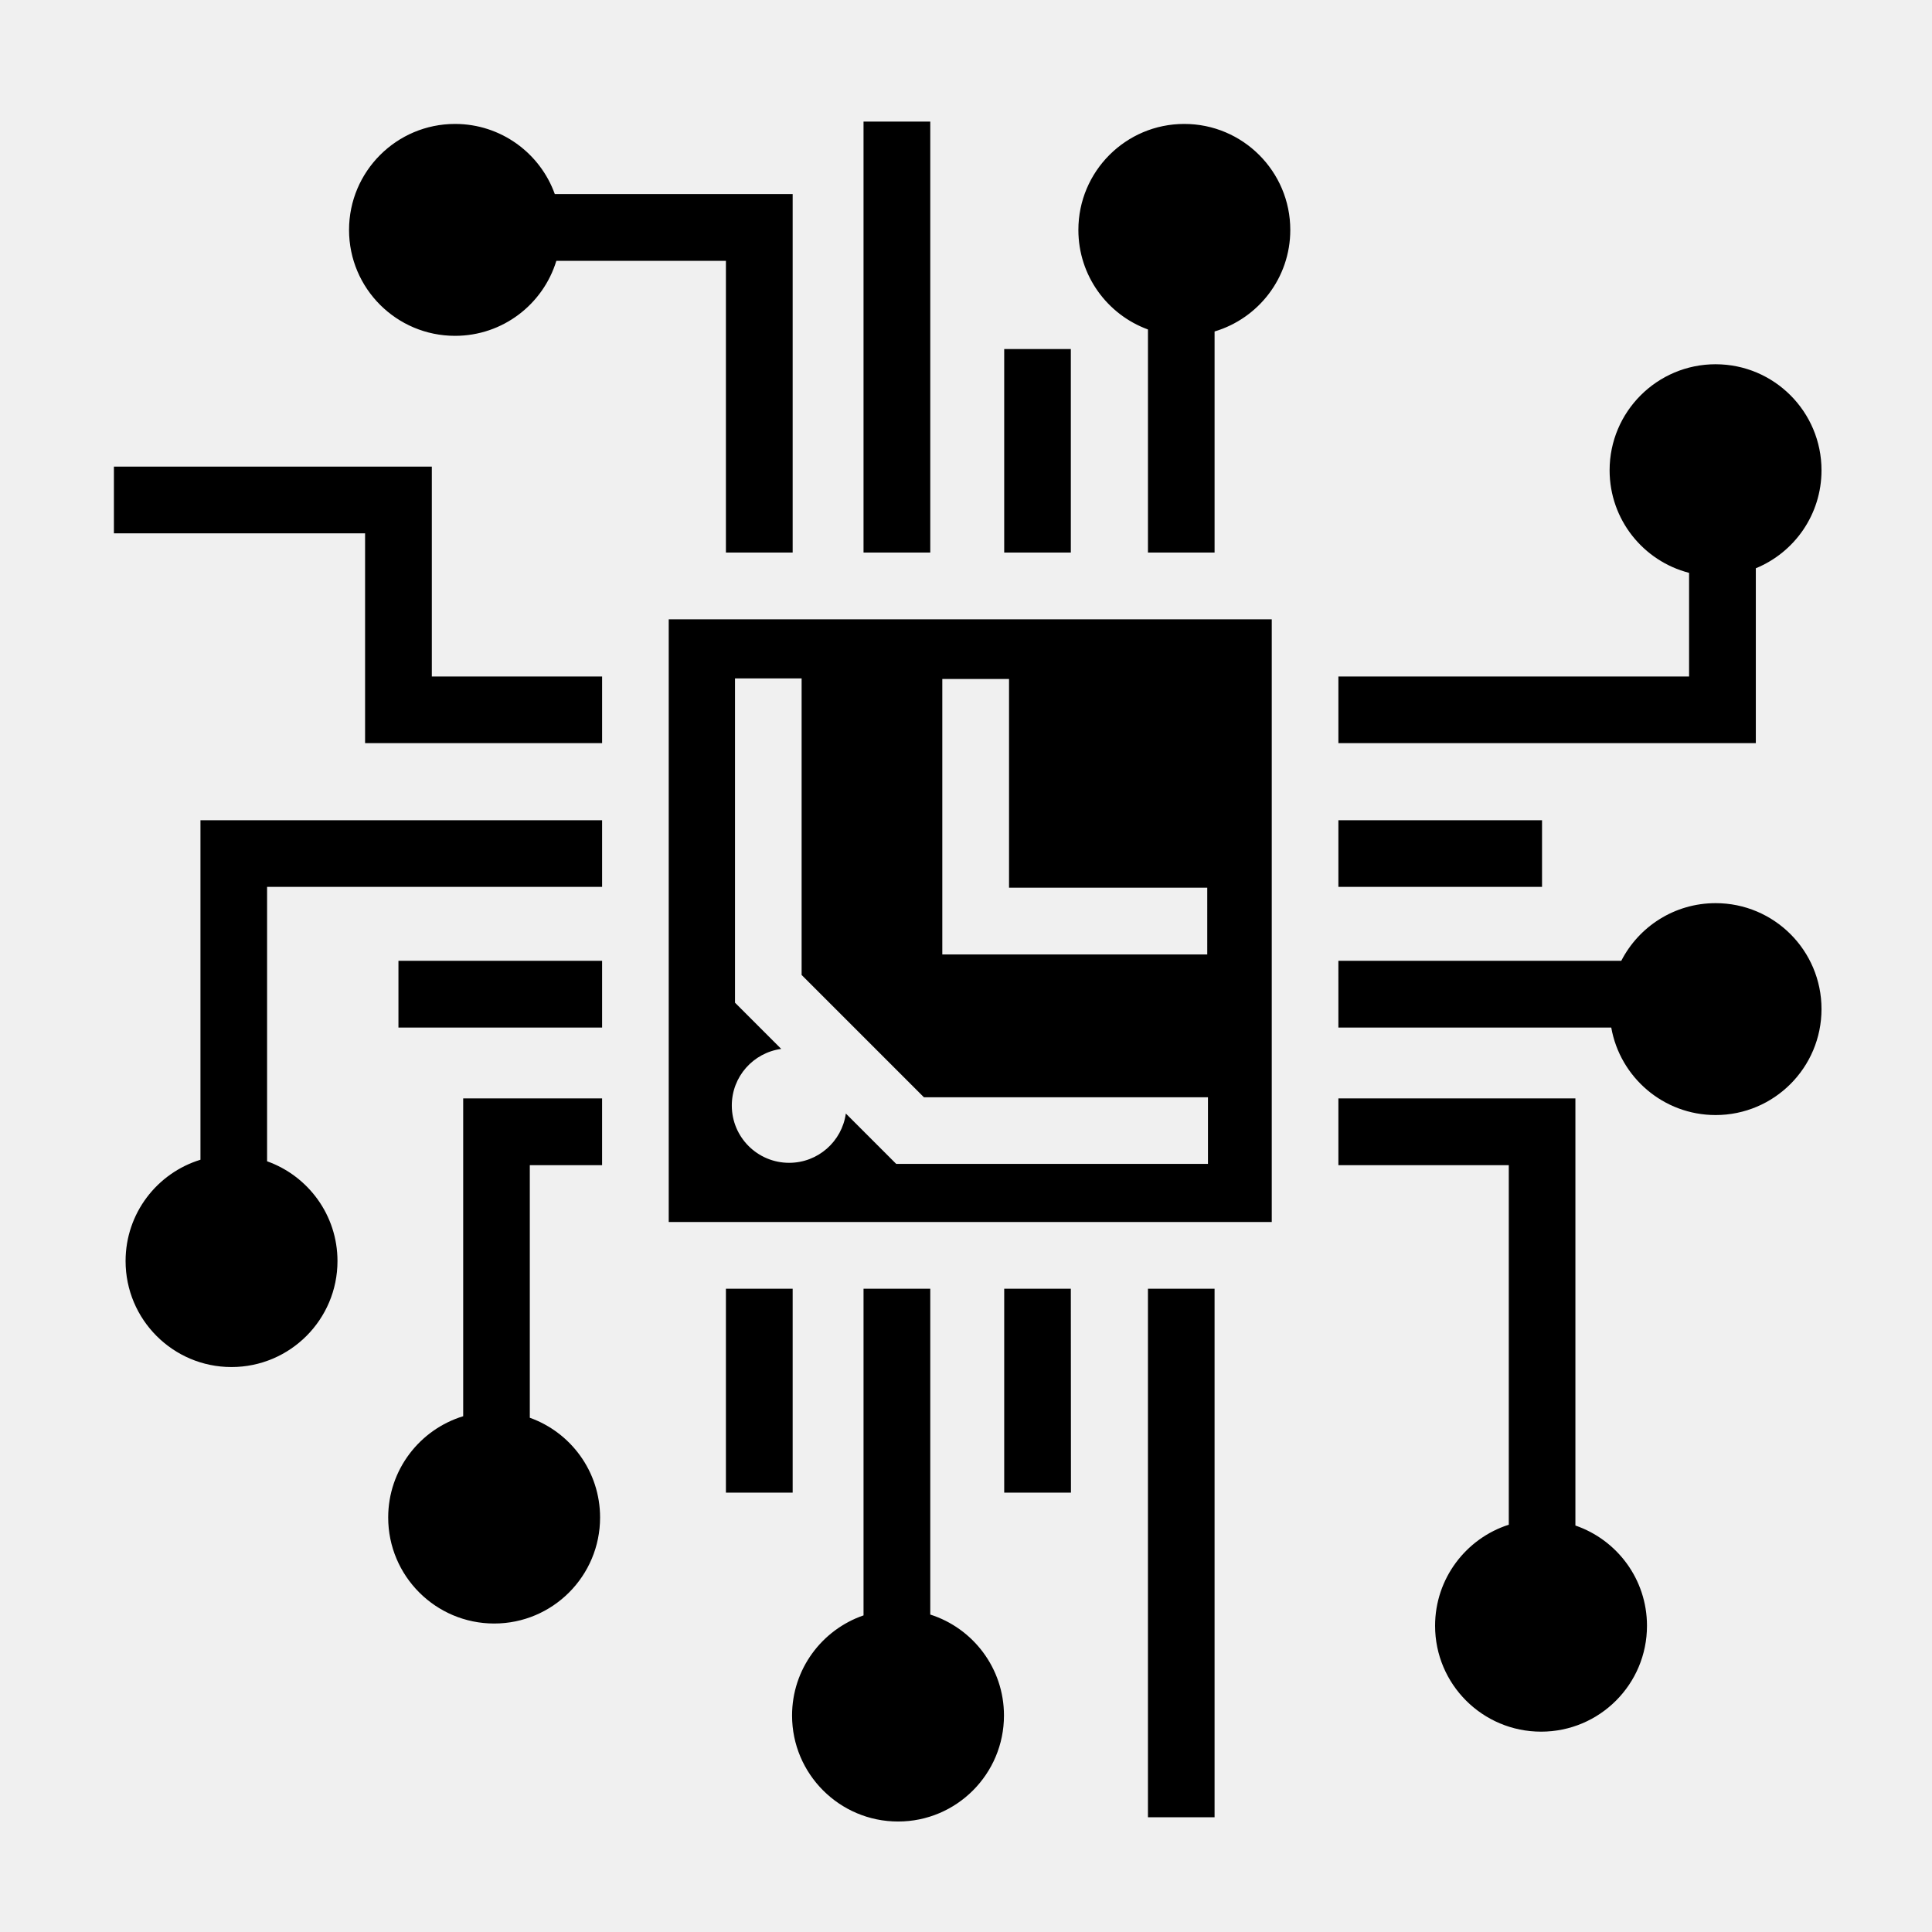
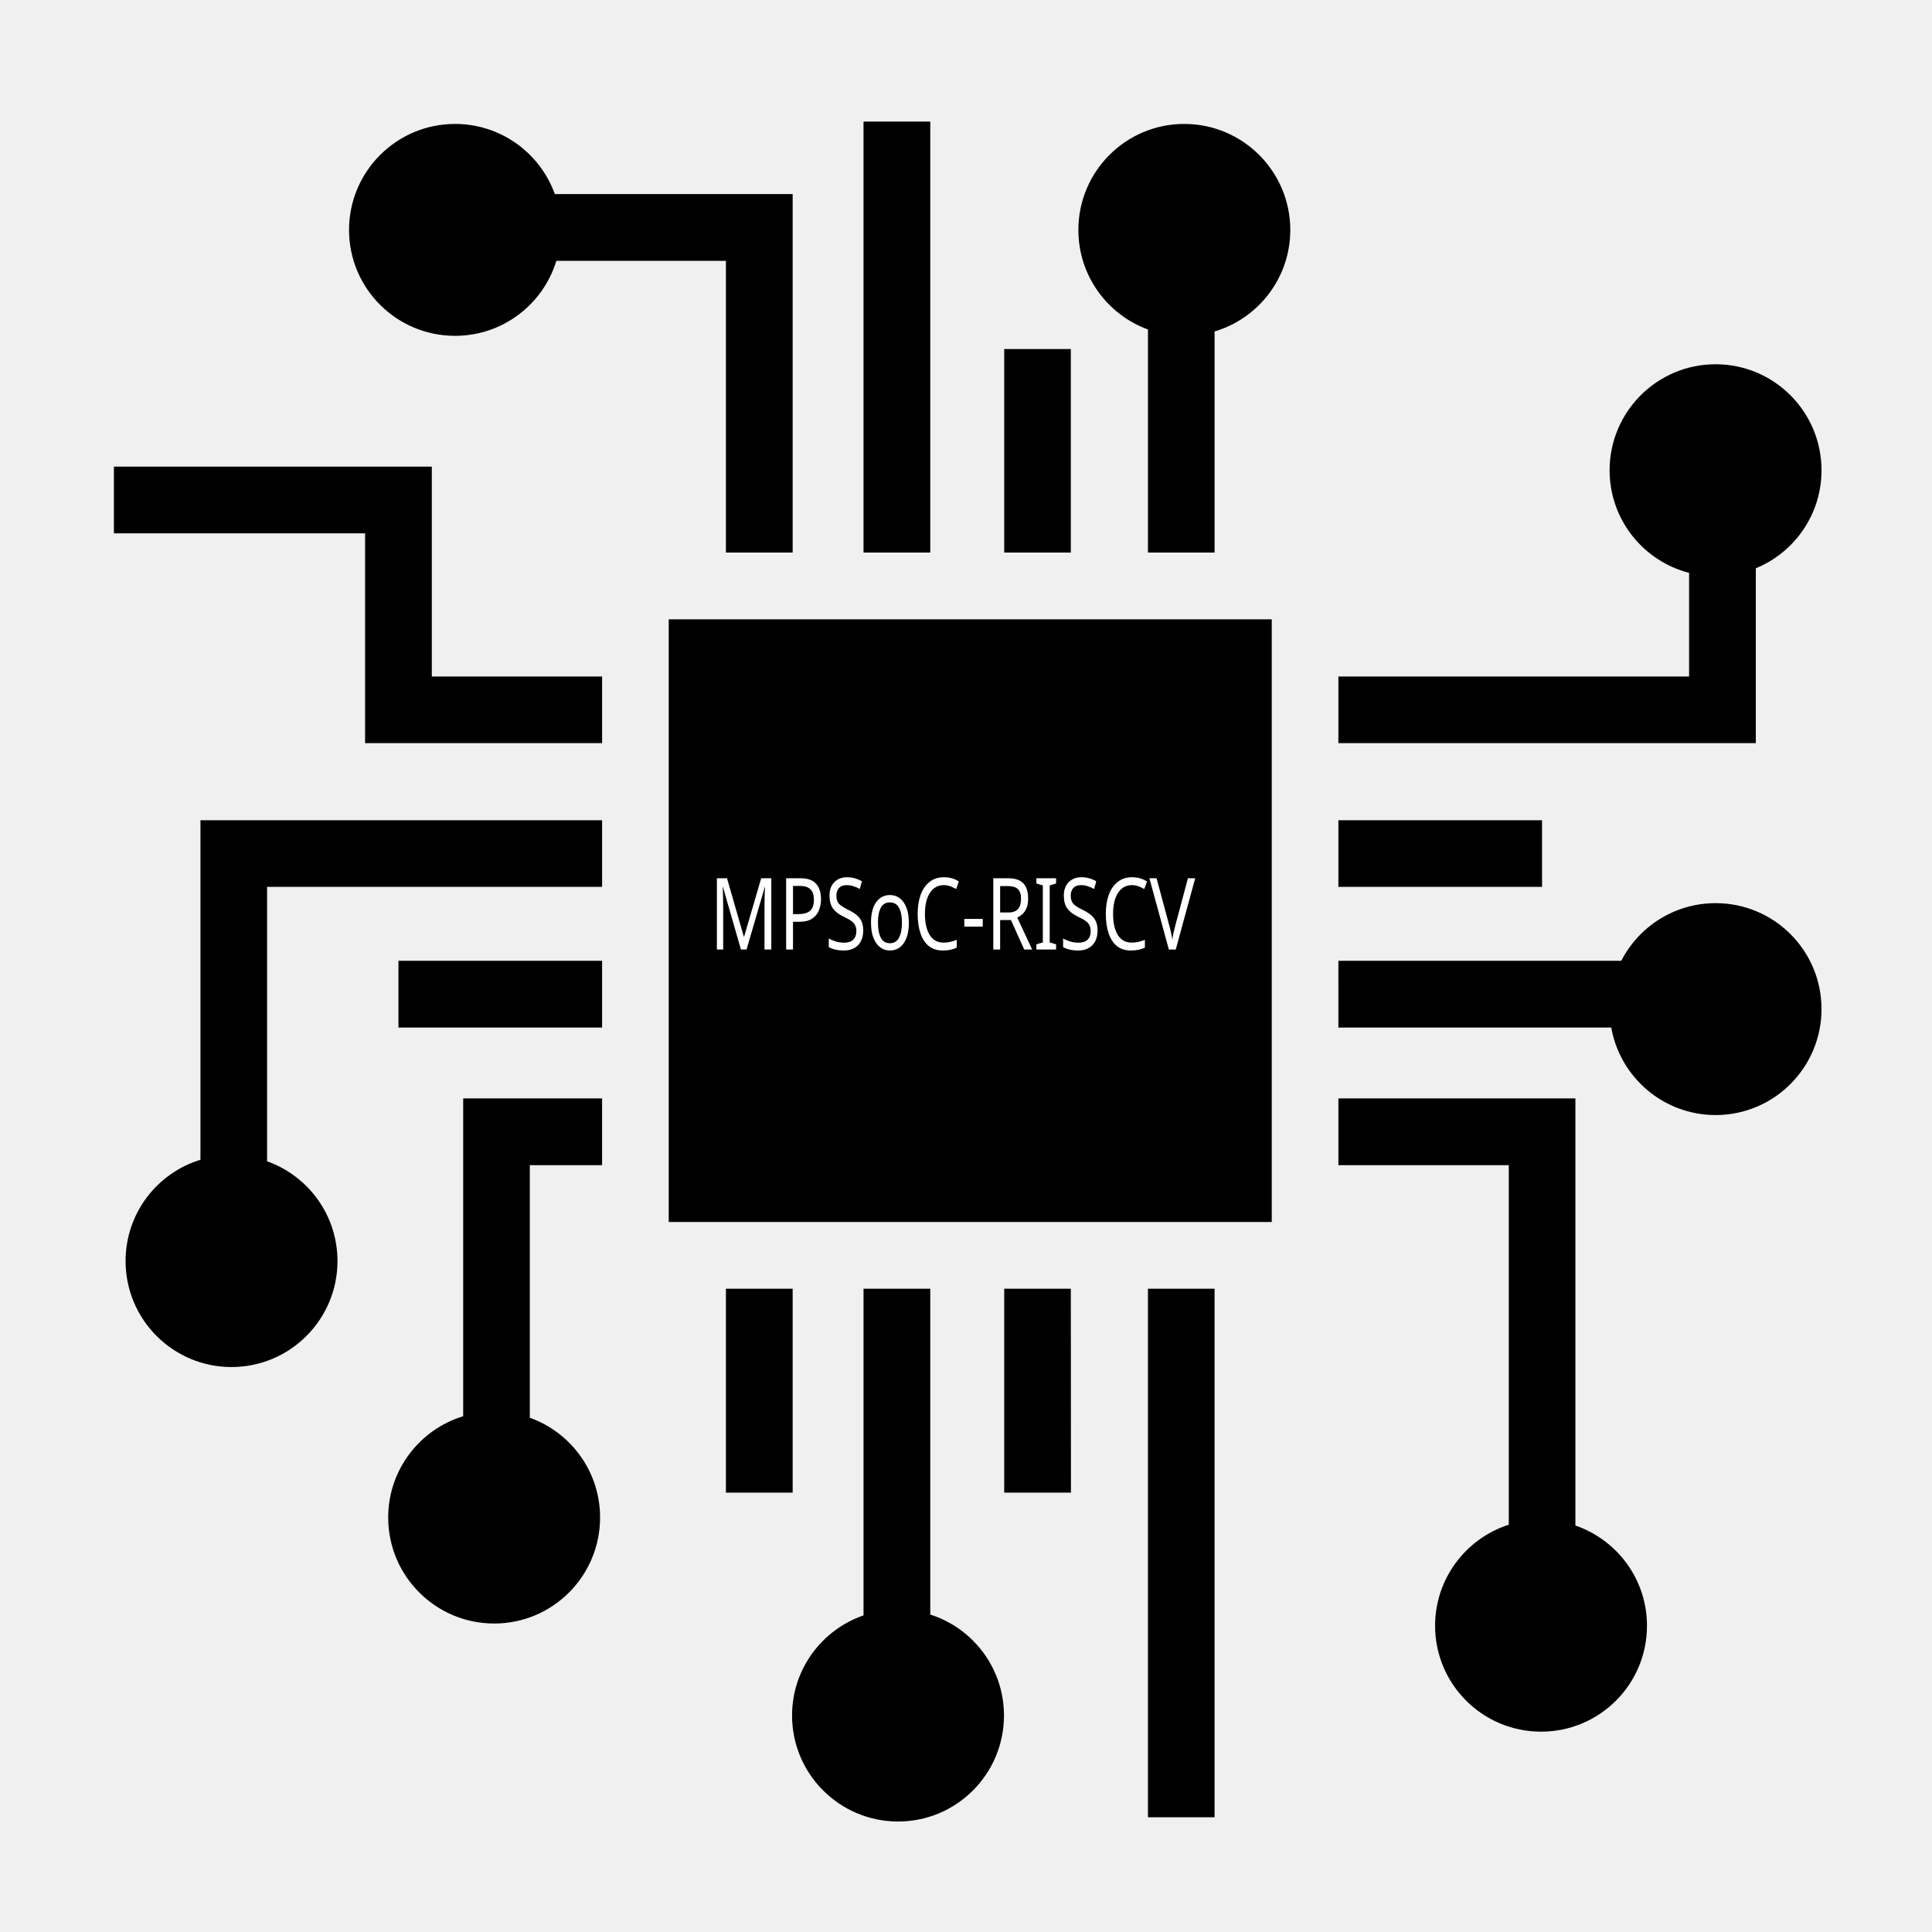
- <svg xmlns="http://www.w3.org/2000/svg" viewBox="0 0 512 512" style="height: 512px; width: 512px;">
-   <path d="M0 0h512v512H0z" fill="#7c2828" fill-opacity="0" />
-   <g class="" transform="translate(0,0)" style="touch-action: none;">
-     <path d="M228.844 32.22v114.218h17.687V32.218h-17.686zm-108.25.624c-15.507 0-28.094 12.586-28.094 28.093C92.5 76.444 105.087 89 120.594 89c12.655 0 23.34-8.372 26.844-19.875h44.937v77.313h17.688v-95H147.03c-3.888-10.837-14.262-18.593-26.436-18.593zm193.25 0c-15.507 0-28.063 12.586-28.063 28.093 0 12.124 7.677 22.45 18.44 26.376v59.124h17.655V87.844c11.596-3.452 20.063-14.193 20.063-26.906 0-15.508-12.587-28.094-28.094-28.094zM266.124 92.5v53.938h17.657V92.5h-17.655zm188.532 4.03c-15.507 0-28.094 12.588-28.094 28.095 0 13.083 8.948 24.074 21.063 27.188v27.468h-92.938v17.657h110.624v-46.342c10.223-4.192 17.407-14.233 17.407-25.97 0-15.507-12.557-28.094-28.064-28.094zM30.187 123.657v17.688H96.75v55.594h62.814V179.28h-45.126v-55.624h-84.25zm147.032 40.47v159.718h159.81v-159.72H177.22zm17.56 15.655h17.657v78.595l32.407 32.406h75.28v17.658H237.5l-2.594-2.594-10.75-10.75c-1.033 7.385-7.36 13.062-15.03 13.062-8.392 0-15.19-6.796-15.19-15.187 0-7.682 5.696-13.98 13.095-15l-9.655-9.658-2.594-2.593V179.78zm54.94.157h17.686v55.313h52.53l.002 17.688H249.72v-73zM53.124 217.375V307.344c-11.49 3.512-19.844 14.198-19.844 26.844 0 15.505 12.557 28.093 28.064 28.093s28.093-12.587 28.093-28.092c0-12.195-7.79-22.564-18.656-26.438v-72.72h88.782v-17.655H53.124zm301.563 0v17.656h53.968v-17.655h-53.97zm99.968 21.97c-10.898 0-20.342 6.21-25 15.28h-74.97l.002 17.688H427c2.325 13.168 13.824 23.187 27.656 23.187 15.507 0 28.063-12.588 28.063-28.094 0-15.507-12.557-28.062-28.064-28.062zm-349.062 15.28v17.688h53.97v-17.688h-53.97zm17.156 36.47v84.217c-11.498 3.513-19.875 14.2-19.875 26.844 0 15.506 12.587 28.094 28.094 28.094 15.506 0 28.06-12.588 28.06-28.094 0-12.194-7.766-22.564-18.624-26.437v-66.94h19.156v-17.686H122.75zm231.938 0v17.686h45.156v95.283c-11.323 3.624-19.53 14.26-19.53 26.78-.002 15.506 12.585 28.063 28.092 28.063 15.507 0 28.063-12.557 28.063-28.062 0-12.32-7.935-22.778-18.97-26.563V291.095h-62.814zM192.375 341.53v54.033h17.688V341.53h-17.688zm36.47 0v86.564c-11.013 3.794-18.94 14.233-18.94 26.53 0 15.506 12.588 28.095 28.095 28.095s28.063-12.59 28.063-28.095c0-12.53-8.203-23.14-19.532-26.75V341.53h-17.686zm37.28 0v54.033h17.688l-.032-54.032h-17.655zm38.094 0v140.064h17.655V341.53H304.22z" fill="#000000" fill-opacity="1" />
+ <svg xmlns="http://www.w3.org/2000/svg" viewBox="0 0 512 512" style="height: 512px; width: 512px;" version="1.1" id="svg8">
+   <defs id="defs12" />
+   <path d="M0 0h512v512H0z" fill="#7c2828" fill-opacity="0" id="path2" />
+   <g class="" transform="translate(0,0)" style="touch-action: none;" id="g6">
+     <path d="m 228.844,32.22 v 114.218 h 17.687 V 32.218 h -17.686 z m -108.25,0.624 C 105.087,32.844 92.5,45.43 92.5,60.937 92.5,76.444 105.087,89 120.594,89 c 12.655,0 23.34,-8.372 26.844,-19.875 h 44.937 v 77.313 h 17.688 v -95 H 147.03 C 143.142,40.601 132.768,32.845 120.594,32.845 Z m 193.25,0 c -15.507,0 -28.063,12.586 -28.063,28.093 0,12.124 7.677,22.45 18.44,26.376 v 59.124 h 17.655 V 87.844 c 11.596,-3.452 20.063,-14.193 20.063,-26.906 0,-15.508 -12.587,-28.094 -28.094,-28.094 z M 266.124,92.5 v 53.938 h 17.657 V 92.5 h -17.655 z m 188.532,4.03 c -15.507,0 -28.094,12.588 -28.094,28.095 0,13.083 8.948,24.074 21.063,27.188 v 27.468 h -92.938 v 17.657 h 110.624 v -46.342 c 10.223,-4.192 17.407,-14.233 17.407,-25.97 0,-15.507 -12.557,-28.094 -28.064,-28.094 z M 30.187,123.657 v 17.688 H 96.75 v 55.594 h 62.814 V 179.28 h -45.126 v -55.624 h -84.25 z m 147.032,40.47 v 159.718 h 159.81 V 164.125 H 177.22 Z M 53.124,217.375 v 89.969 c -11.49,3.512 -19.844,14.198 -19.844,26.844 0,15.505 12.557,28.093 28.064,28.093 15.507,0 28.093,-12.587 28.093,-28.092 0,-12.195 -7.79,-22.564 -18.656,-26.438 v -72.72 h 88.782 V 217.376 H 53.124 Z m 301.563,0 v 17.656 h 53.968 v -17.655 h -53.97 z m 99.968,21.97 c -10.898,0 -20.342,6.21 -25,15.28 h -74.97 l 0.002,17.688 H 427 c 2.325,13.168 13.824,23.187 27.656,23.187 15.507,0 28.063,-12.588 28.063,-28.094 0,-15.507 -12.557,-28.062 -28.064,-28.062 z m -349.062,15.28 v 17.688 h 53.97 v -17.688 z m 17.156,36.47 v 84.217 c -11.498,3.513 -19.875,14.2 -19.875,26.844 0,15.506 12.587,28.094 28.094,28.094 15.506,0 28.06,-12.588 28.06,-28.094 0,-12.194 -7.766,-22.564 -18.624,-26.437 v -66.94 h 19.156 v -17.686 h -36.81 z m 231.938,0 v 17.686 h 45.156 v 95.283 c -11.323,3.624 -19.53,14.26 -19.53,26.78 -0.002,15.506 12.585,28.063 28.092,28.063 15.507,0 28.063,-12.557 28.063,-28.062 0,-12.32 -7.935,-22.778 -18.97,-26.563 V 291.095 H 354.684 Z M 192.375,341.53 v 54.033 h 17.688 V 341.53 Z m 36.47,0 v 86.564 c -11.013,3.794 -18.94,14.233 -18.94,26.53 0,15.506 12.588,28.095 28.095,28.095 15.507,0 28.063,-12.59 28.063,-28.095 0,-12.53 -8.203,-23.14 -19.532,-26.75 V 341.53 Z m 37.28,0 v 54.033 h 17.688 l -0.032,-54.032 h -17.655 z m 38.094,0 v 140.064 h 17.655 V 341.53 H 304.22 Z" id="path4" style="fill:#000000;fill-opacity:1" />
+     <text xml:space="preserve" style="font-style:normal;font-weight:normal;font-size:23.131px;line-height:20;font-family:sans-serif;letter-spacing:0px;word-spacing:0px;fill:#ffffff;fill-opacity:1;stroke:none;stroke-width:0.578" x="214.932" y="220.112" id="text816" transform="scale(0.8747595,1.143171)">
+       <tspan id="tspan814" x="214.932" y="220.112" style="stroke-width:0.578">MPSoC-RISCV</tspan>
+     </text>
  </g>
</svg>
